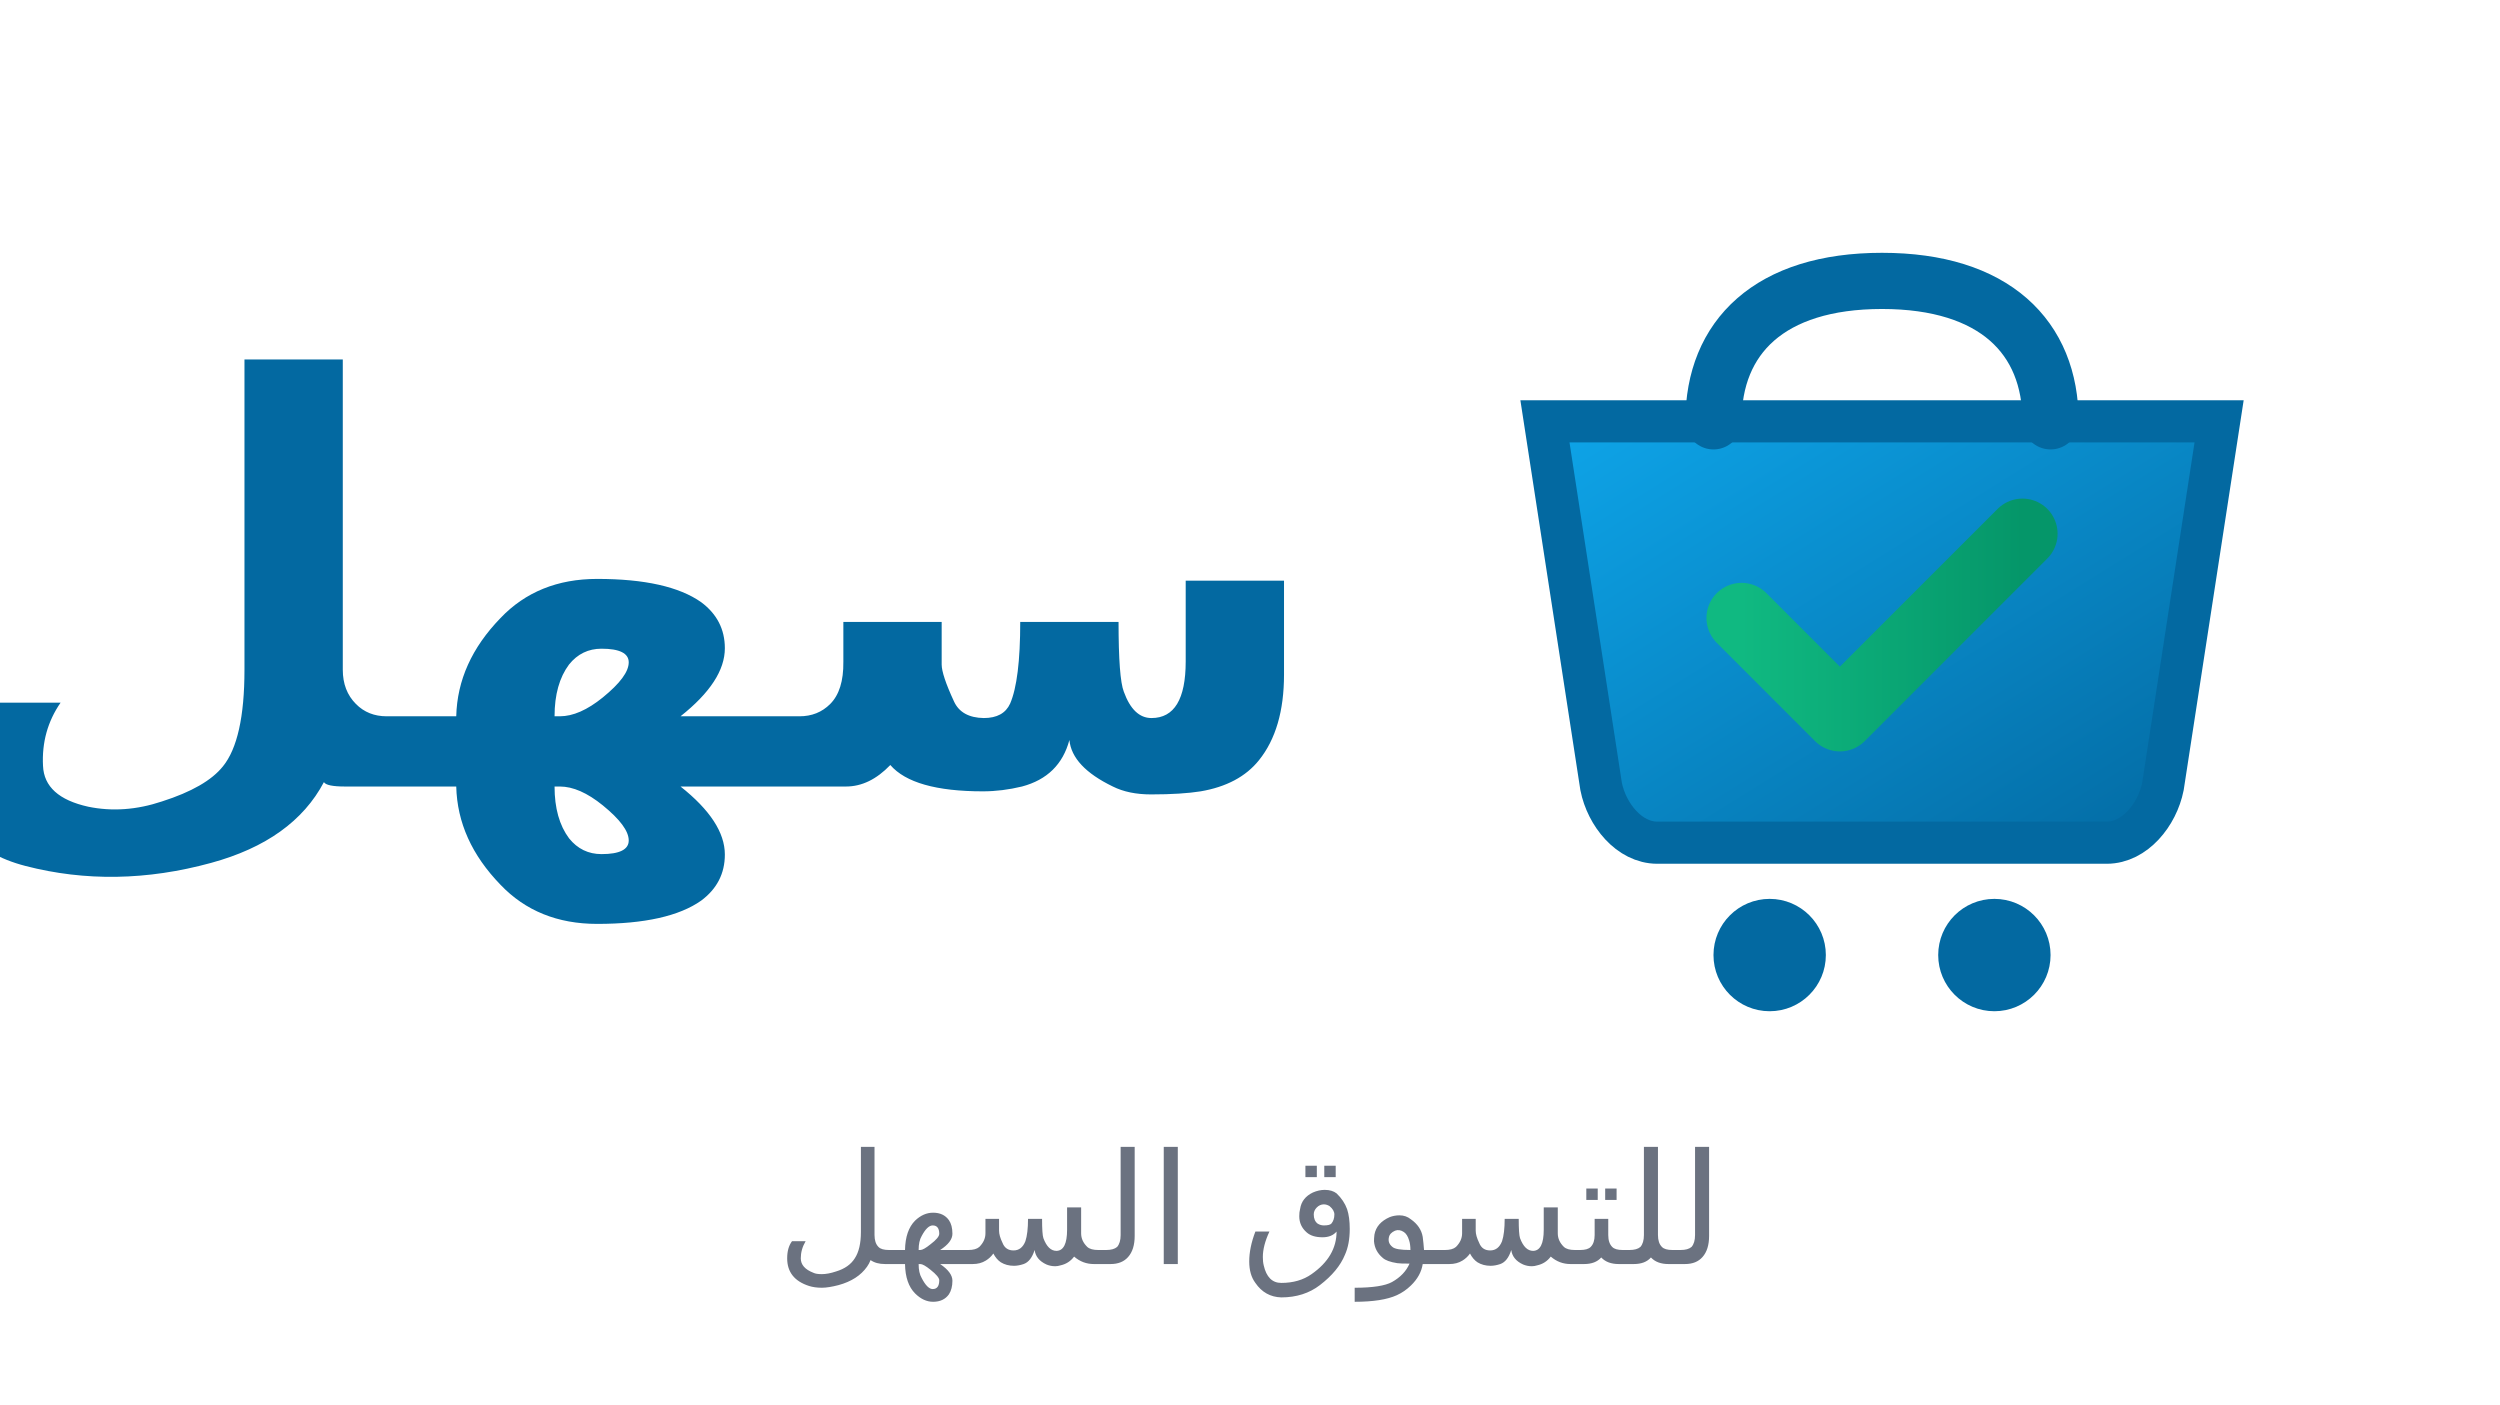
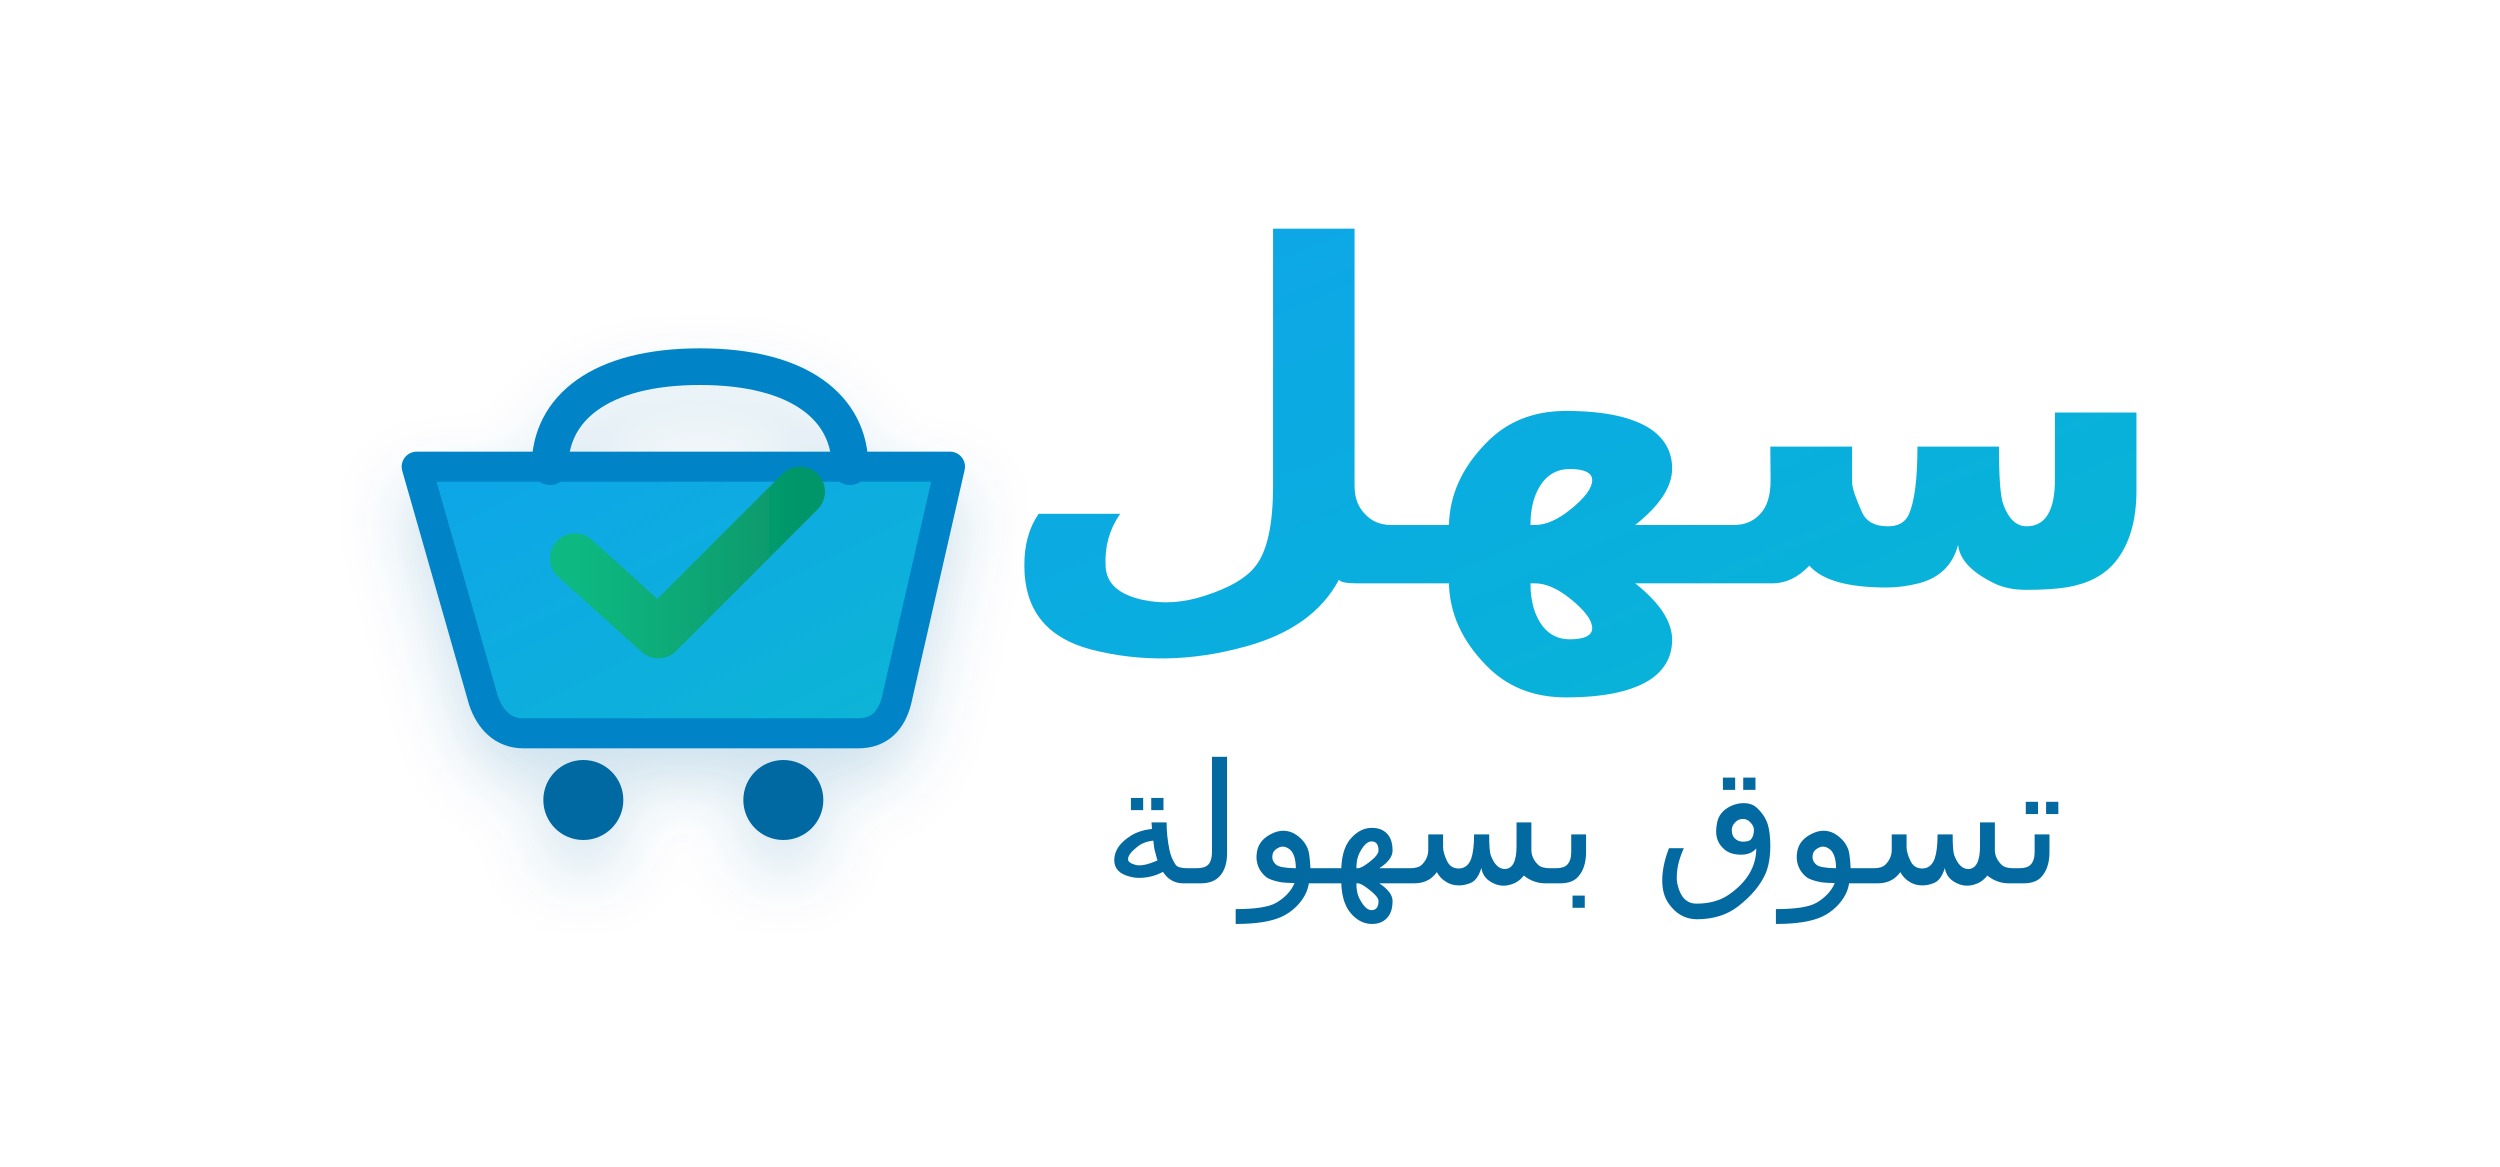
- <svg xmlns="http://www.w3.org/2000/svg" width="89px" height="50px" viewBox="0 0 89 50" version="1.1">
+ <svg xmlns="http://www.w3.org/2000/svg" width="150" height="70" viewBox="0 0 150 70" version="1.1">
  <defs>
-     <linearGradient id="gradient1" x1="0%" y1="0%" x2="100%" y2="100%">
+     <linearGradient id="gradient-primary-light" x1="0%" y1="0%" x2="100%" y2="100%">
      <stop offset="0%" style="stop-color:#0EA5E9;stop-opacity:1" />
-       <stop offset="100%" style="stop-color:#0369A1;stop-opacity:1" />
+       <stop offset="100%" style="stop-color:#06B6D4;stop-opacity:1" />
    </linearGradient>
-     <linearGradient id="gradient2" x1="0%" y1="0%" x2="100%" y2="0%">
+     <linearGradient id="gradient-green-light" x1="0%" y1="0%" x2="100%" y2="0%">
      <stop offset="0%" style="stop-color:#10B981;stop-opacity:1" />
      <stop offset="100%" style="stop-color:#059669;stop-opacity:1" />
    </linearGradient>
+     <filter id="shadow-light" x="-20%" y="-20%" width="140%" height="140%">
+       <feDropShadow dx="0" dy="2" stdDeviation="2" flood-color="#0369A1" flood-opacity="0.2" />
+     </filter>
  </defs>
-   <text x="22" y="28" font-family="Arial, sans-serif" font-size="20" font-weight="bold" fill="#0369A1" text-anchor="middle" direction="rtl">سهل</text>
-   <g id="cart-icon" transform="translate(43, 0)">
-     <path d="M 12 15 L 14 28 C 14.2 29 15 30 16 30 L 32 30 C 33 30 33.8 29 34 28 L 36 15 Z" fill="url(#gradient1)" stroke="#0369A1" stroke-width="1.5" />
-     <path d="M 18 15 C 18 12 20 10 24 10 C 28 10 30 12 30 15" fill="none" stroke="#0369A1" stroke-width="2" stroke-linecap="round" />
-     <path d="M 19 22 L 22.5 25.5 L 29 19" fill="none" stroke="url(#gradient2)" stroke-width="2.5" stroke-linecap="round" stroke-linejoin="round" />
-     <circle cx="20" cy="34" r="2" fill="#0369A1" />
-     <circle cx="28" cy="34" r="2" fill="#0369A1" />
+   <g transform="translate(15, 10)" filter="url(#shadow-light)">
+     <path d="M 10 18 L 14 32 C 14.4 33.2 15.2 34 16.4 34 H 36.5 C 37.8 34 38.5 33.2 38.8 32 L 42 18 Z" fill="url(#gradient-primary-light)" stroke="#0284C7" stroke-width="1.8" stroke-linejoin="round" />
+     <path d="M 18 18 C 18 14.5 21 12 27 12 C 33 12 36 14.5 36 18" fill="none" stroke="#0284C7" stroke-width="2.2" stroke-linecap="round" />
+     <path d="M 19.5 23.5 L 24.5 28 L 33 19.5" fill="none" stroke="url(#gradient-green-light)" stroke-width="3" stroke-linecap="round" stroke-linejoin="round" />
+     <circle cx="20" cy="38" r="2.4" fill="#0369A1" />
+     <circle cx="32" cy="38" r="2.4" fill="#0369A1" />
  </g>
-   <text x="44.5" y="45" font-family="Arial, sans-serif" font-size="5.5" font-weight="normal" fill="#6B7280" text-anchor="middle">للتسوق السهل</text>
+   <text x="95" y="35" font-family="Tajawal, Arial, sans-serif" font-size="28" font-weight="700" fill="url(#gradient-primary-light)" text-anchor="middle" direction="rtl">سهل</text>
+   <text x="95" y="53" font-family="Tajawal, Arial, sans-serif" font-size="10" font-weight="400" fill="#0369A1" text-anchor="middle">تسوق بسهولة</text>
</svg>
